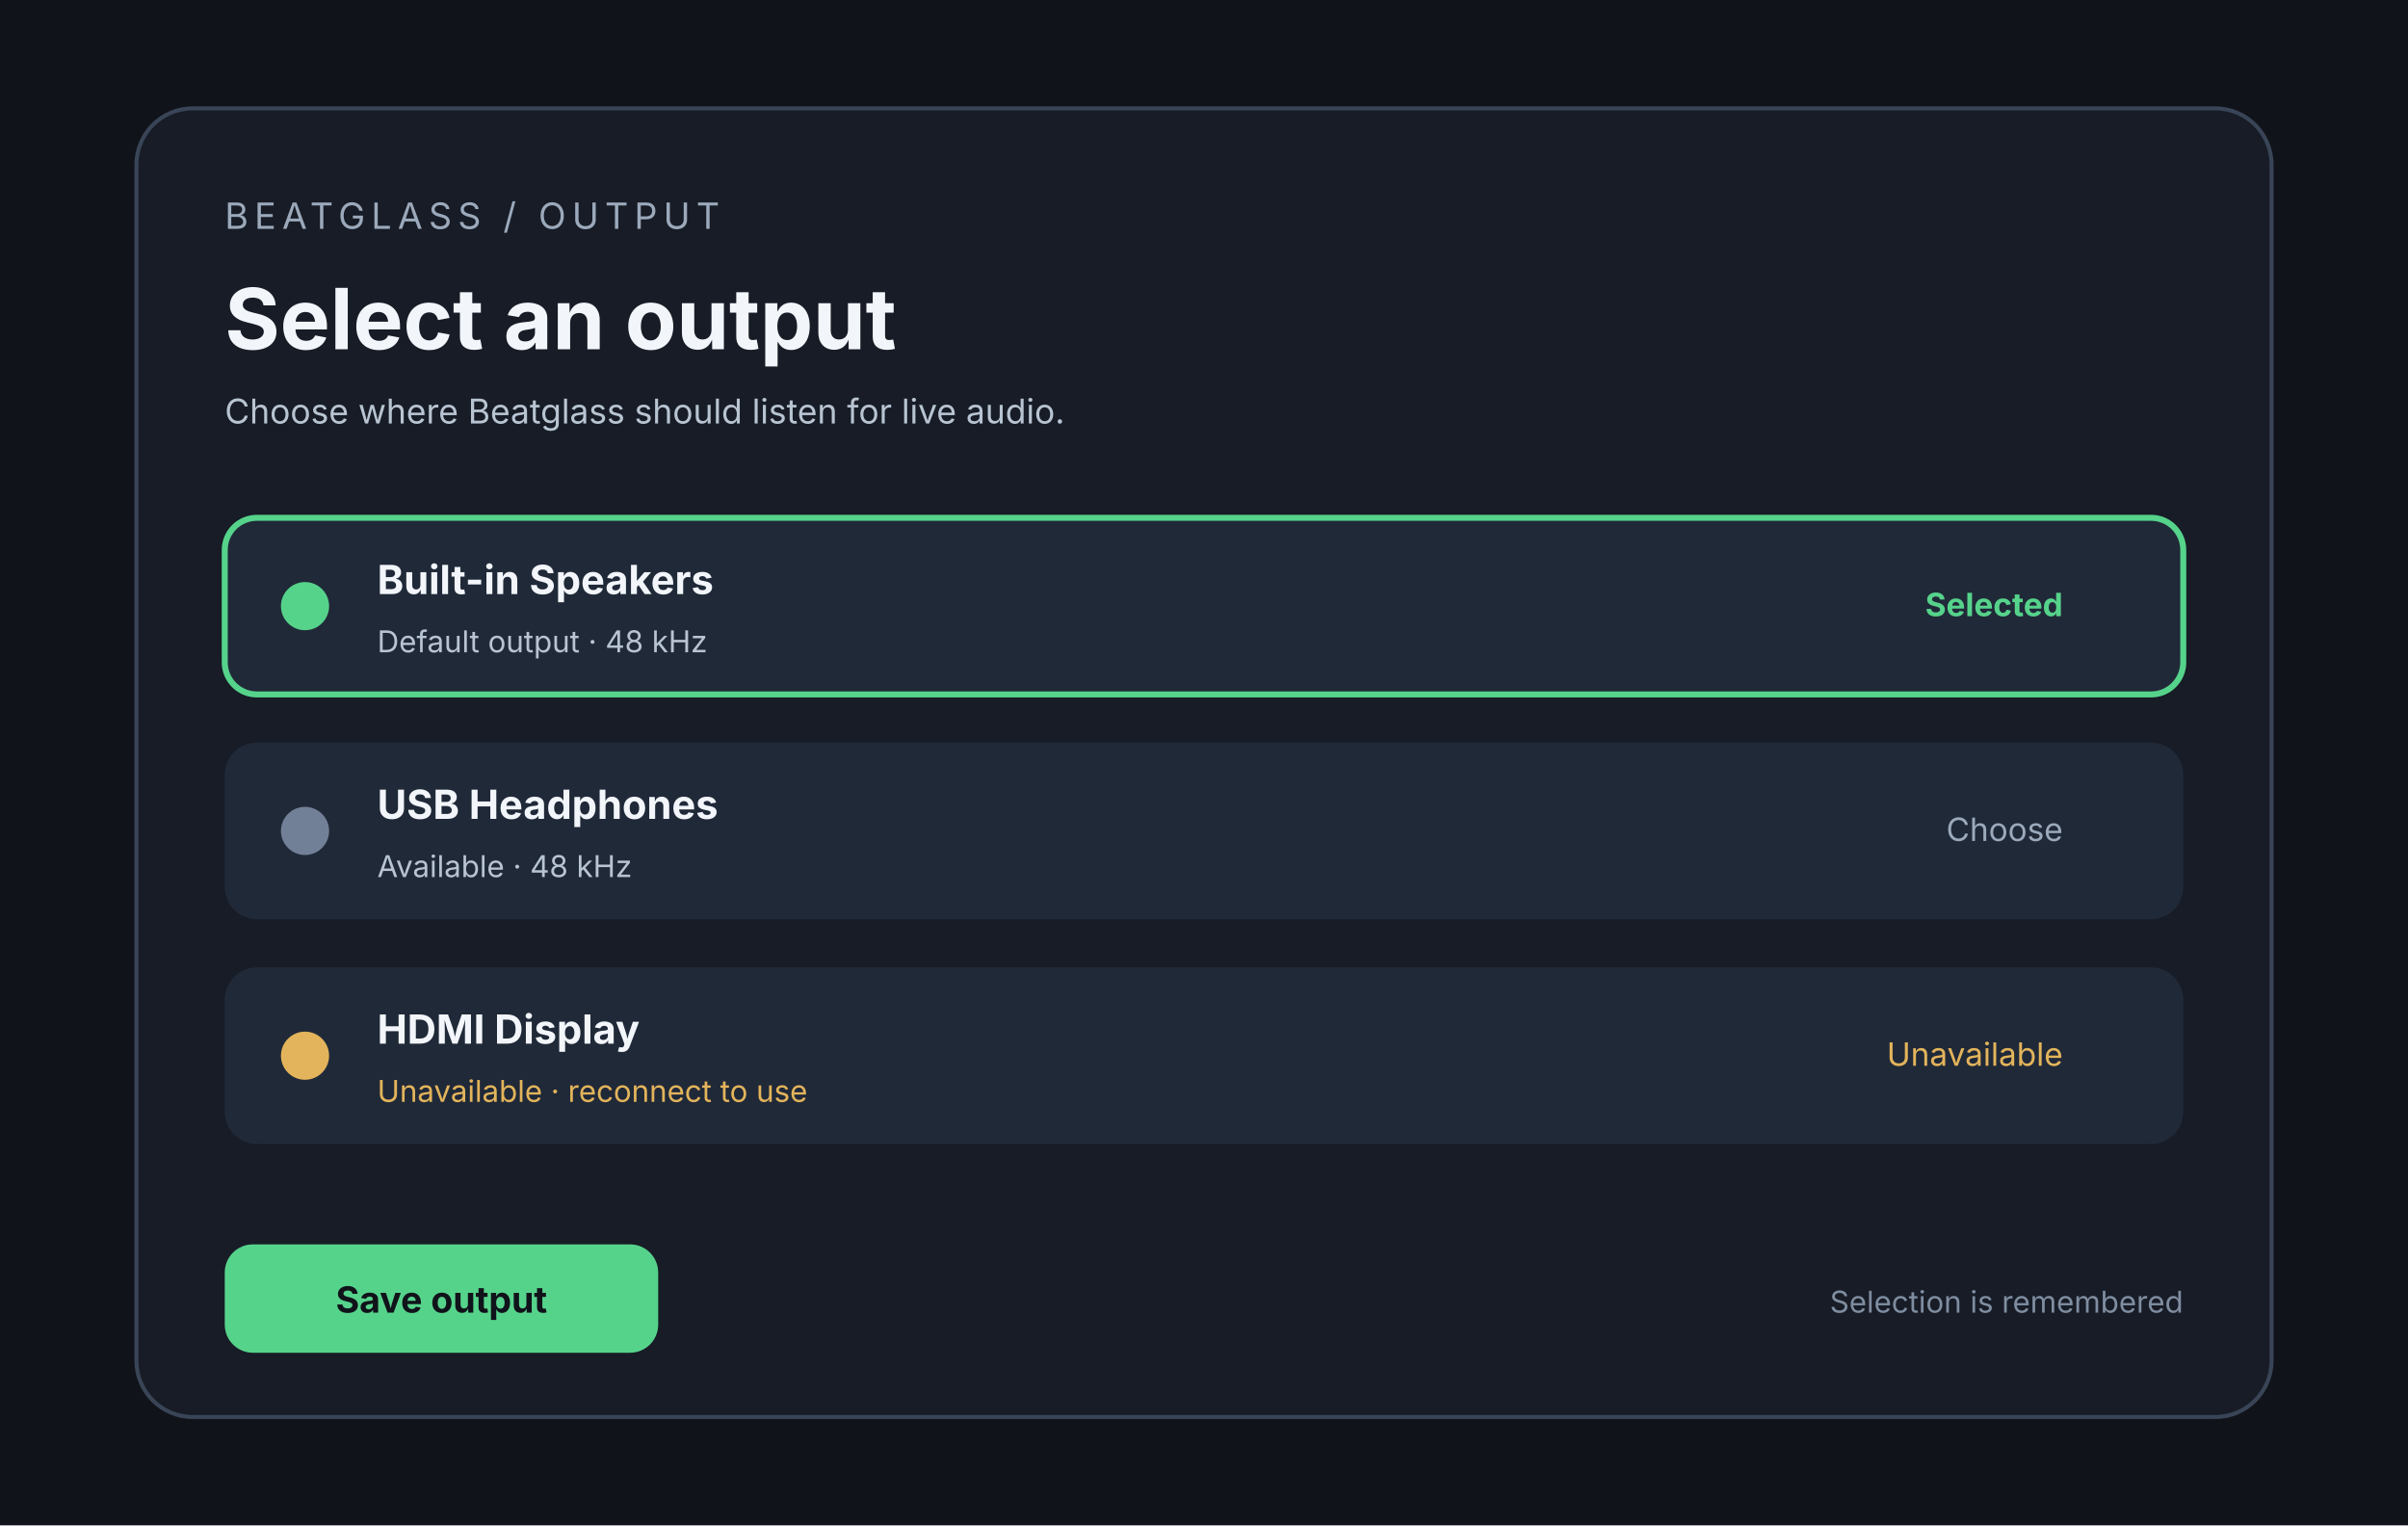
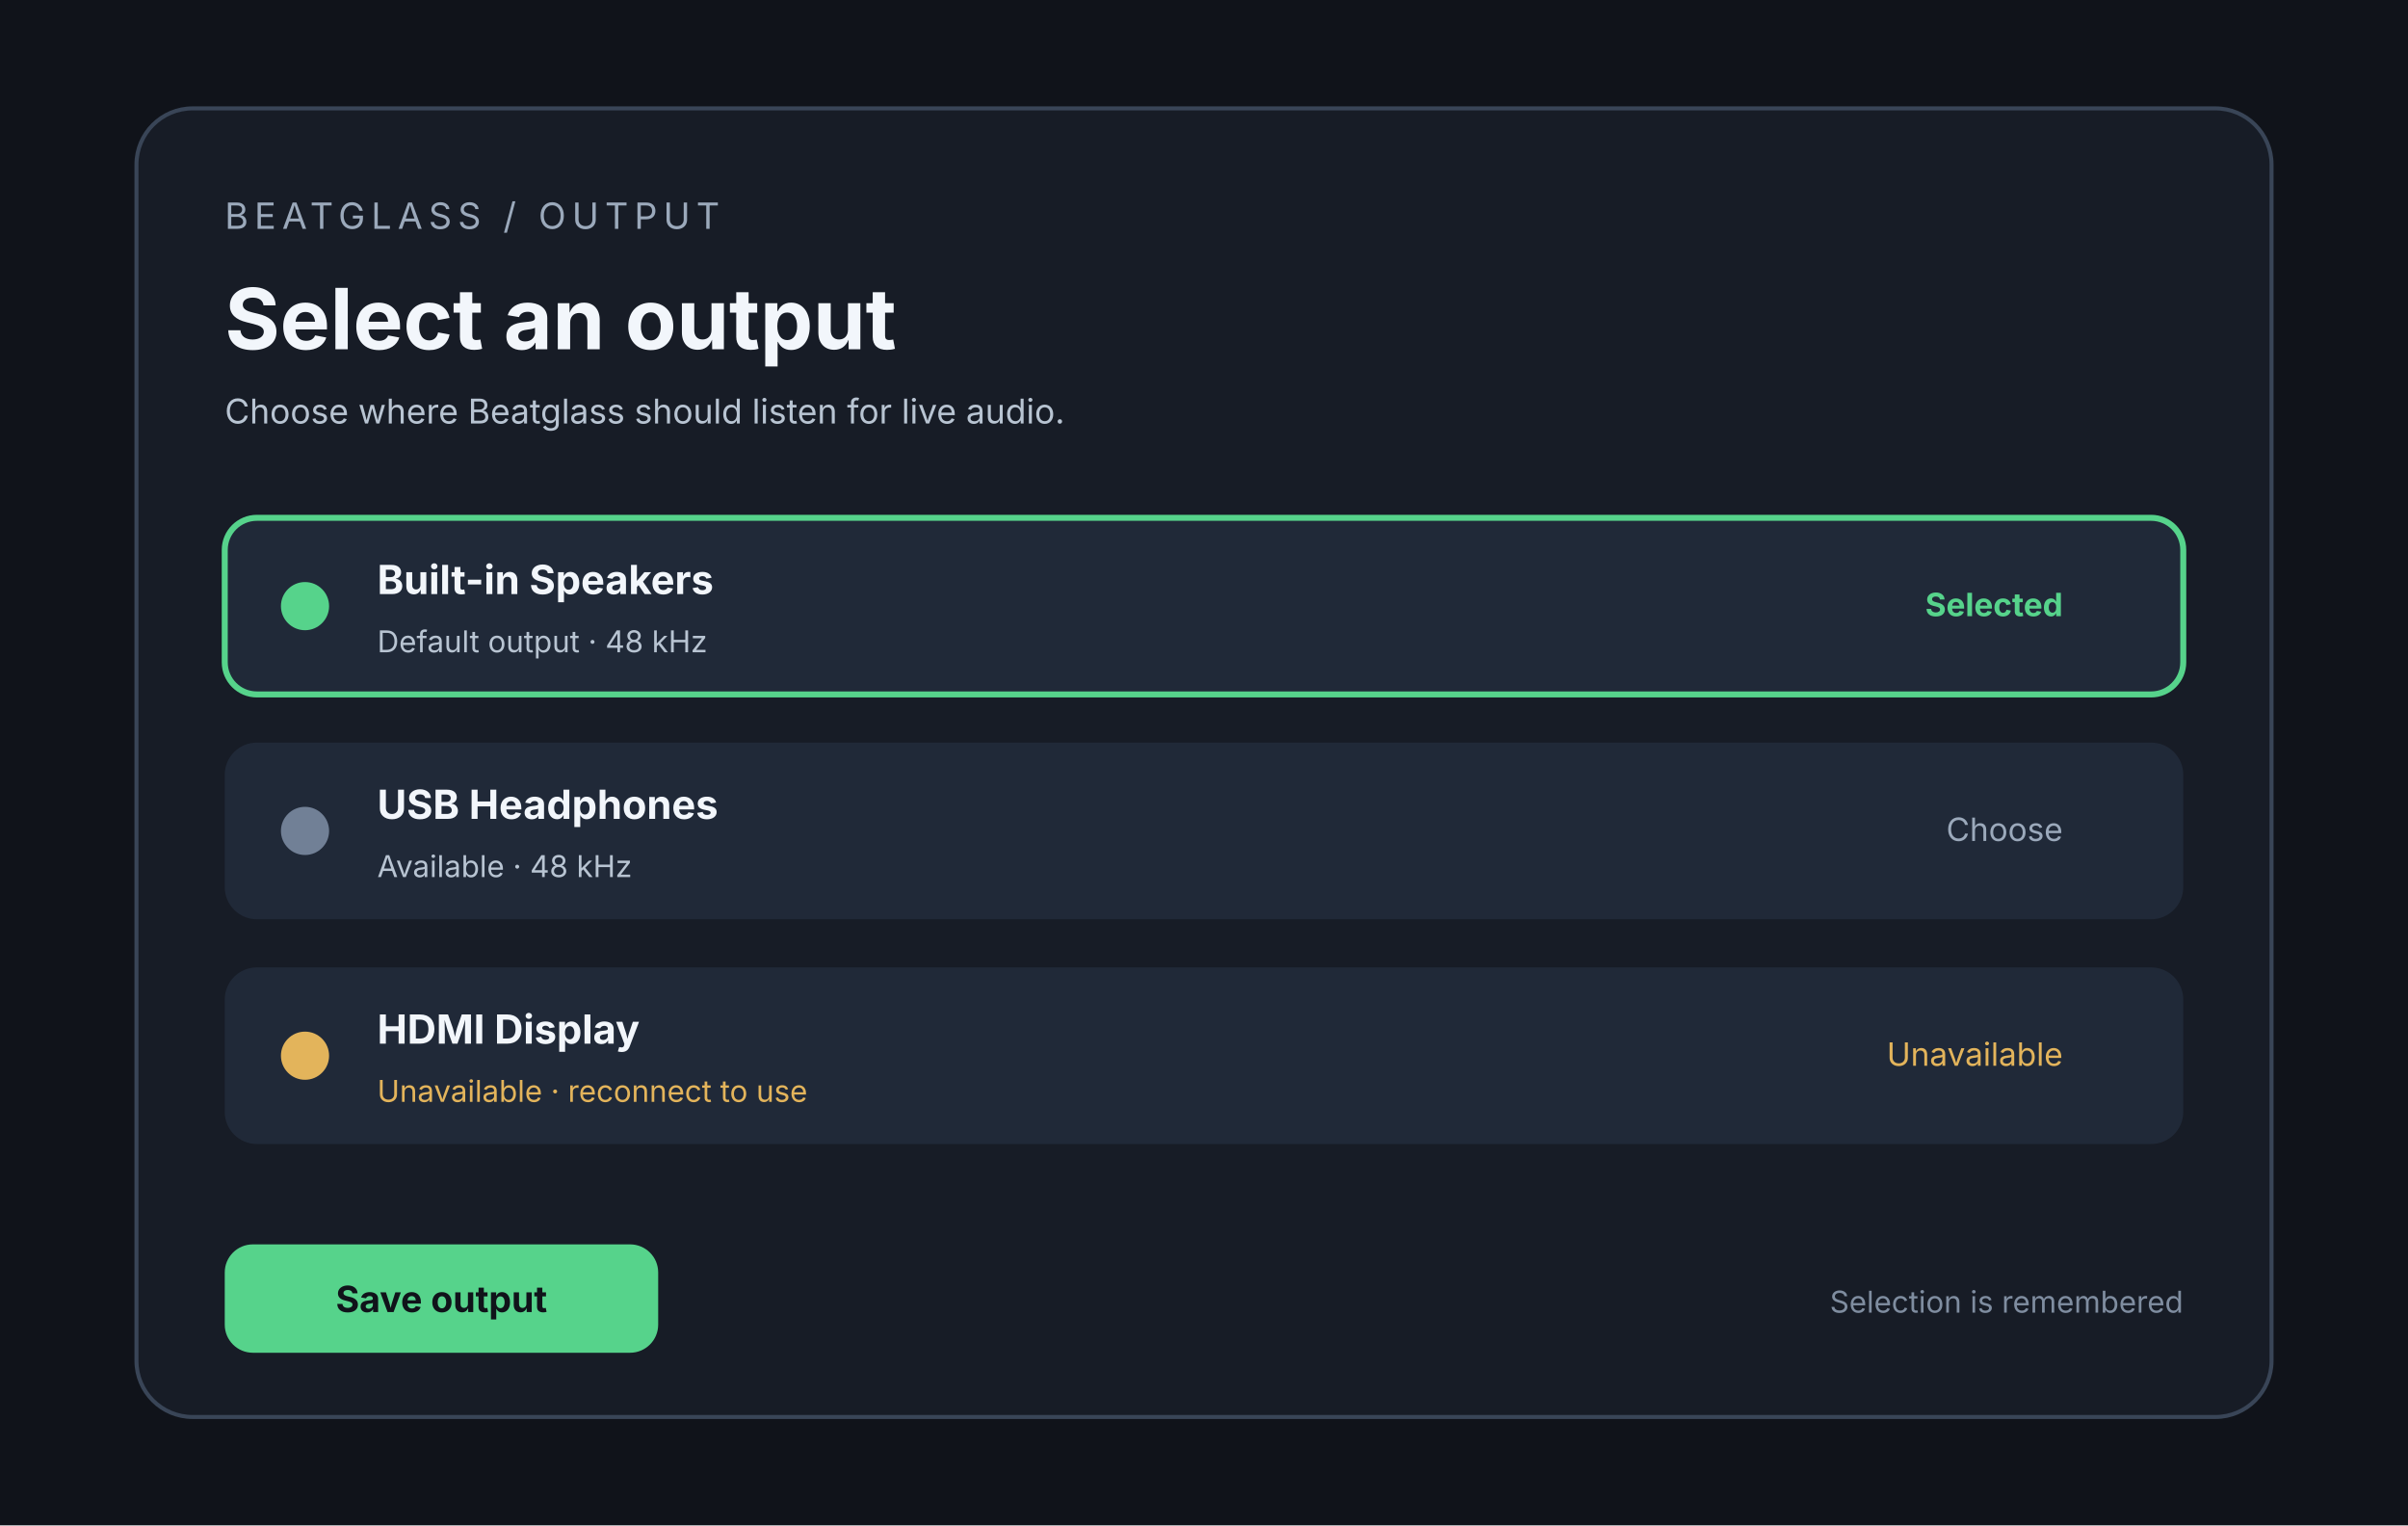
<svg xmlns="http://www.w3.org/2000/svg" width="1200" height="760" viewBox="0 0 1200 760">
  <rect width="1200" height="760" fill="#10131a" />
  <rect x="68" y="54" width="1064" height="652" rx="28" fill="#171c26" stroke="#394557" stroke-width="2" />
  <text x="112" y="114" fill="#9ba9bb" font-family="Inter,Arial" font-size="18" letter-spacing="3">BEATGLASS / OUTPUT</text>
  <text x="112" y="174" fill="#f2f6fb" font-family="Inter,Arial" font-size="42" font-weight="700">Select an output</text>
  <text x="112" y="211" fill="#b8c4d2" font-family="Inter,Arial" font-size="17">Choose where Beatglass should listen for live audio.</text>
  <rect x="112" y="258" width="976" height="88" rx="16" fill="#202938" stroke="#56d38b" stroke-width="3" />
  <circle cx="152" cy="302" r="12" fill="#56d38b" />
  <text x="188" y="296" fill="#f2f6fb" font-family="Inter,Arial" font-size="20" font-weight="700">Built-in Speakers</text>
  <text x="188" y="325" fill="#b8c4d2" font-family="Inter,Arial" font-size="15">Default output · 48 kHz</text>
  <text x="1028" y="307" fill="#56d38b" font-family="Inter,Arial" font-size="16" font-weight="700" text-anchor="end">Selected</text>
  <rect x="112" y="370" width="976" height="88" rx="16" fill="#202938" />
  <circle cx="152" cy="414" r="12" fill="#718096" />
  <text x="188" y="408" fill="#f2f6fb" font-family="Inter,Arial" font-size="20" font-weight="700">USB Headphones</text>
  <text x="188" y="437" fill="#b8c4d2" font-family="Inter,Arial" font-size="15">Available · 48 kHz</text>
  <text x="1028" y="419" fill="#9ba9bb" font-family="Inter,Arial" font-size="16" text-anchor="end">Choose</text>
  <rect x="112" y="482" width="976" height="88" rx="16" fill="#202938" />
  <circle cx="152" cy="526" r="12" fill="#e3b45b" />
  <text x="188" y="520" fill="#f2f6fb" font-family="Inter,Arial" font-size="20" font-weight="700">HDMI Display</text>
  <text x="188" y="549" fill="#e3b45b" font-family="Inter,Arial" font-size="15">Unavailable · reconnect to use</text>
  <text x="1028" y="531" fill="#e3b45b" font-family="Inter,Arial" font-size="16" text-anchor="end">Unavailable</text>
  <rect x="112" y="620" width="216" height="54" rx="14" fill="#56d38b" />
-   <text x="220" y="654" fill="#10131a" font-family="Inter,Arial" font-size="18" font-weight="700" text-anchor="middle">Save output</text>
+   <text x="220" y="647" fill="#10131a" font-family="Inter,Arial" font-size="18" font-weight="700" text-anchor="middle" dominant-baseline="middle">Save output</text>
  <text x="1088" y="654" fill="#7f8da0" font-family="Inter,Arial" font-size="15" text-anchor="end">Selection is remembered</text>
</svg>
